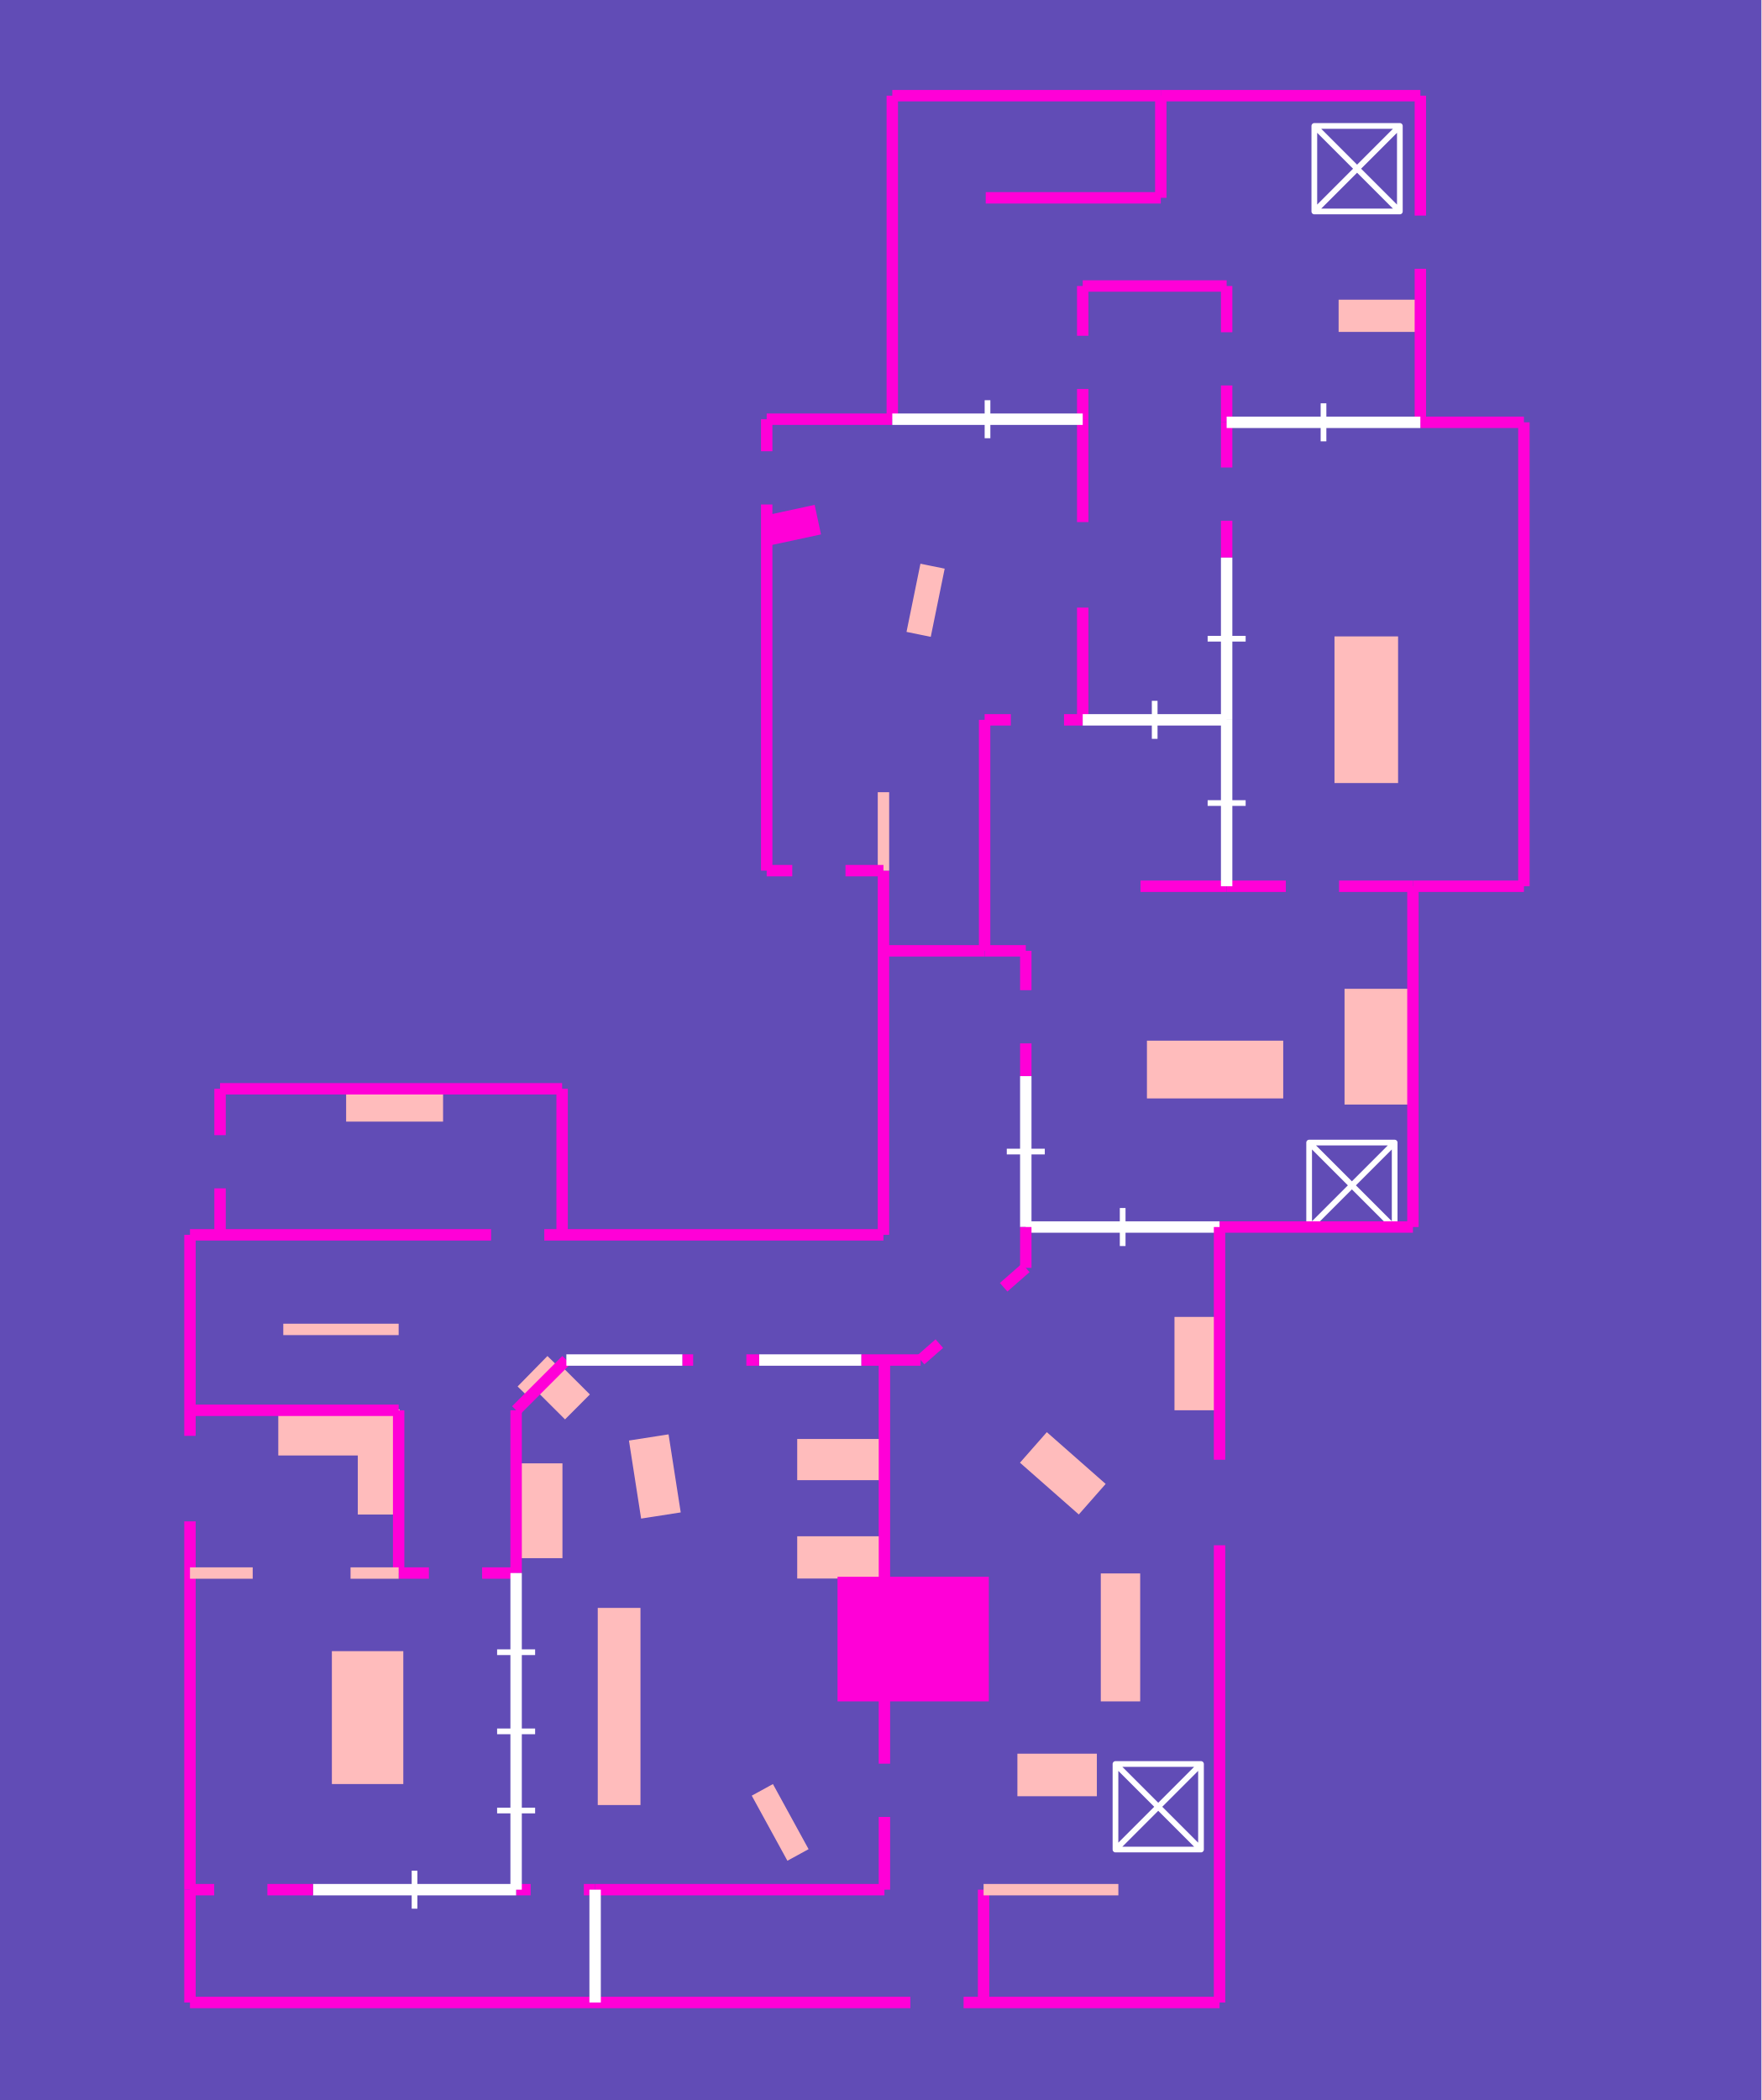
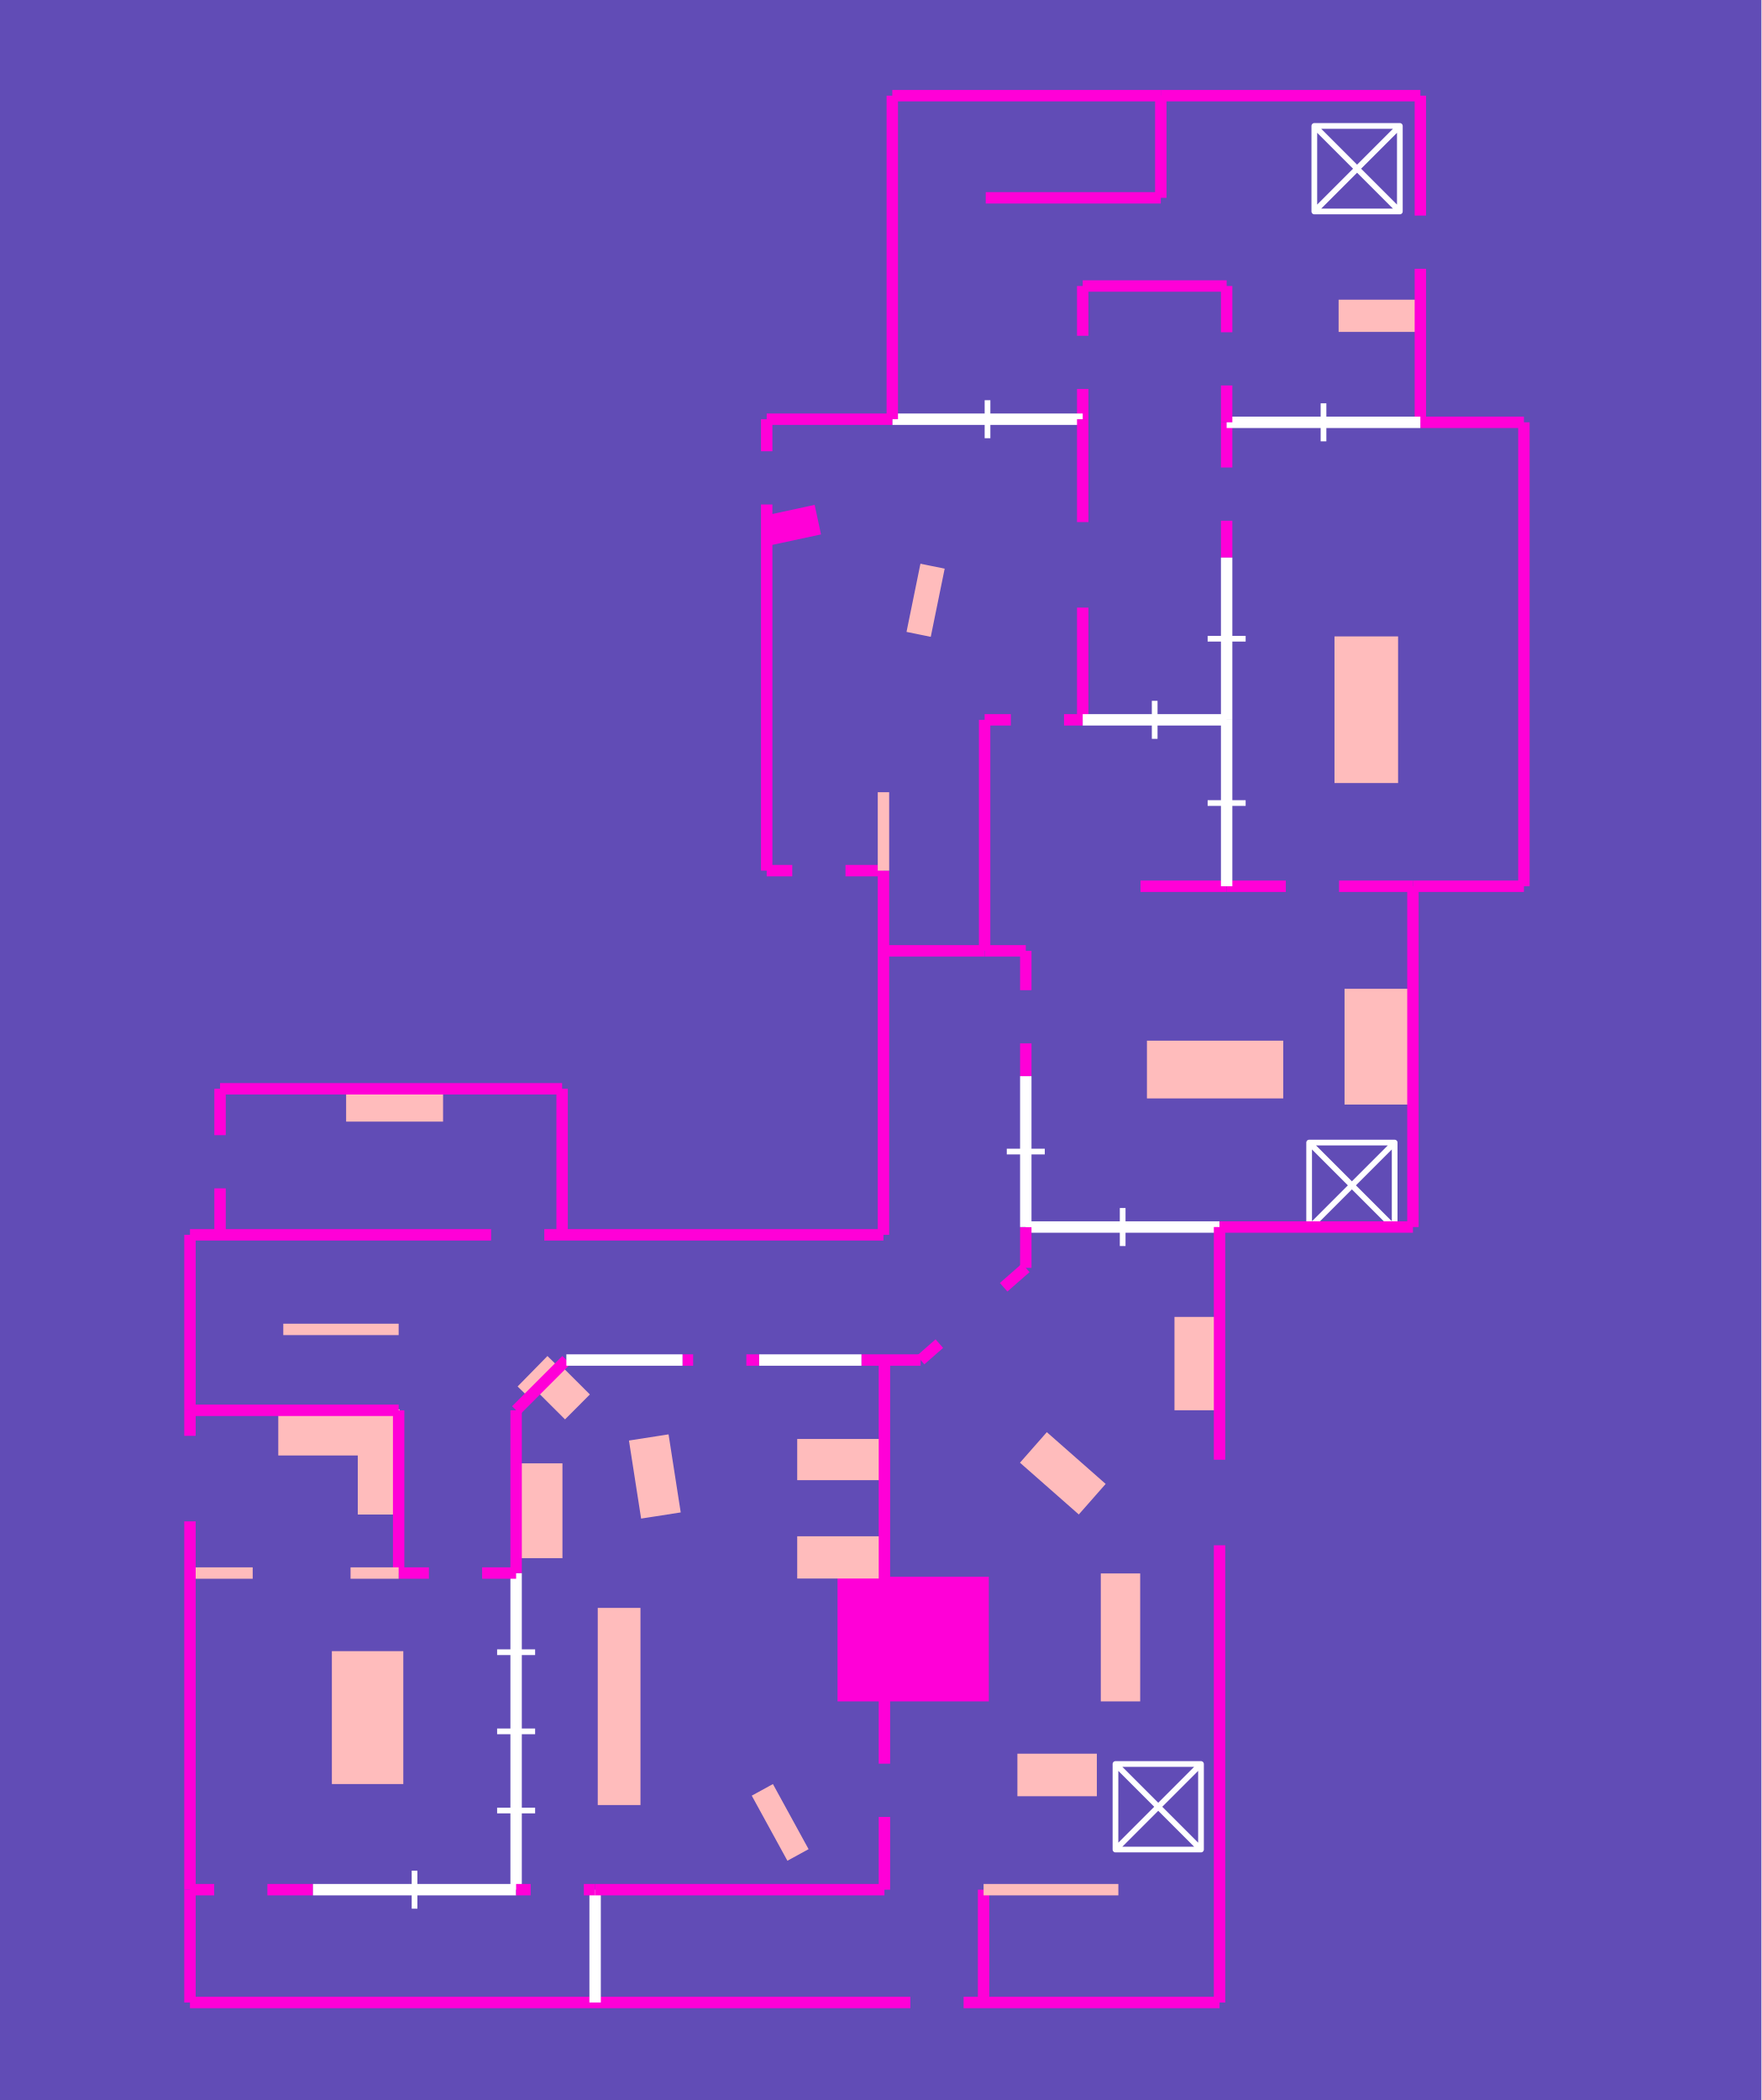
<svg xmlns="http://www.w3.org/2000/svg" viewBox="-335 -450 755 900">
  <rect fill="#614CB6" height="900" width="755" x="-335" y="-450" />
-   <path d="M7.101,-167.076 L44.11,-167.076 L44.11,-183.982 L7.101,-183.982 z" fill="#FFBCBC" stroke="#FFBCBC" stroke-width="0.75" transform="scale(1, -1)" />
-   <path d="M-108.027,-148.673 L-112.594,-144.195 L-100.329,-131.685 L-95.761,-136.163 z" fill="#FFBCBC" stroke="#FFBCBC" stroke-width="0.75" transform="scale(1, -1)" />
-   <path d="M59.839,207.968 L69.493,205.996 L63.674,177.512 L54.02,179.484 z" fill="#FFBCBC" stroke="#FFBCBC" stroke-width="0.75" transform="scale(1, -1)" />
  <path d="M239.173,321.188 L273.839,321.188 L273.839,308.13 L239.173,308.13 z" fill="#FFBCBC" stroke="#FFBCBC" stroke-width="0.75" transform="scale(1, -1)" />
-   <path d="M134.791,-319.435 L101.48,-319.435 L101.48,-301.958 L134.791,-301.958 z" fill="#FFBCBC" stroke="#FFBCBC" stroke-width="0.75" transform="scale(1, -1)" />
-   <path d="M7.101,-208.779 L44.11,-208.779 L44.11,-226.138 L7.101,-226.138 z" fill="#FFBCBC" stroke="#FFBCBC" stroke-width="0.75" transform="scale(1, -1)" />
+   <path d="M-113.767,-217.409 L-94.281,-217.409 L-94.281,-177.523 L-113.767,-177.523 z" fill="#FFBCBC" stroke="#FFBCBC" stroke-width="0.75" transform="scale(1, -1)" />
  <path d="M270.654,25.852 L241.715,25.852 L241.715,-23.004 L270.654,-23.004 z" fill="#FFBCBC" stroke="#FFBCBC" stroke-width="0.75" transform="scale(1, -1)" />
  <path d="M16.474,221.258 L-3.791,216.892 L-6.358,228.805 L13.907,233.172 z" fill="#FF00D7" stroke="#FF00D7" stroke-width="0.75" transform="scale(1, -1)" />
-   <path d="M153.363,-224.705 L137.23,-224.705 L137.23,-278.792 L153.363,-278.792 z" fill="#FFBCBC" stroke="#FFBCBC" stroke-width="0.75" transform="scale(1, -1)" />
-   <path d="M187.761,-114.77 L168.814,-114.77 L168.814,-154.023 L187.761,-154.023 z" fill="#FFBCBC" stroke="#FFBCBC" stroke-width="0.75" transform="scale(1, -1)" />
+   <path d="M-78.399,-323.216 L-60.839,-323.216 L-60.839,-239.476 L-78.399,-239.476 z" fill="#FFBCBC" stroke="#FFBCBC" stroke-width="0.75" transform="scale(1, -1)" />
  <path d="M-192.366,-258.016 L-162.501,-258.016 L-162.501,-314.212 L-192.366,-314.212 z" fill="#FFBCBC" stroke="#FFBCBC" stroke-width="0.75" transform="scale(1, -1)" />
  <path d="M-215.338,-173.402 L-164.12,-173.402 L-164.12,-154.414 L-215.338,-154.414 z" fill="#FFBCBC" stroke="#FFBCBC" stroke-width="0.75" transform="scale(1, -1)" />
-   <path d="M-113.767,-217.409 L-94.281,-217.409 L-94.281,-177.523 L-113.767,-177.523 z" fill="#FFBCBC" stroke="#FFBCBC" stroke-width="0.75" transform="scale(1, -1)" />
+   <path d="M59.839,207.968 L69.493,205.996 L63.674,177.512 L54.02,179.484 z" fill="#FFBCBC" stroke="#FFBCBC" stroke-width="0.75" transform="scale(1, -1)" />
  <path d="M24.381,-226.138 L88.481,-226.138 L88.481,-278.792 L24.381,-278.792 z" fill="#FF00D7" stroke="#FF00D7" stroke-width="0.75" transform="scale(1, -1)" />
+   <path d="M-108.027,-148.673 L-112.594,-144.195 L-100.329,-131.685 L-95.761,-136.163 z" fill="#FFBCBC" stroke="#FFBCBC" stroke-width="0.75" transform="scale(1, -1)" />
+   <path d="M-48.735,-165.156 L-43.637,-197.865 L-59.873,-200.396 L-64.971,-167.687 z" fill="#FFBCBC" stroke="#FFBCBC" stroke-width="0.75" transform="scale(1, -1)" />
+   <path d="M187.761,-114.77 L168.814,-114.77 L168.814,-154.023 L187.761,-154.023 z" fill="#FFBCBC" stroke="#FFBCBC" stroke-width="0.75" transform="scale(1, -1)" />
+   <path d="M-181.26,-198.71 L-164.12,-198.71 L-164.12,-154.414 L-181.26,-154.414 z" fill="#FFBCBC" stroke="#FFBCBC" stroke-width="0.75" transform="scale(1, -1)" />
+   <path d="M214.677,-20.38 L157.012,-20.38 L157.012,3.623 L214.677,3.623 z" fill="#FFBCBC" stroke="#FFBCBC" stroke-width="0.75" transform="scale(1, -1)" />
+   <path d="M-82.677,-147.626 L-92.803,-157.78 L-104.984,-145.631 L-94.858,-135.477 z" fill="#FFBCBC" stroke="#FFBCBC" stroke-width="0.75" transform="scale(1, -1)" />
+   <path d="M263.912,176.877 L237.405,176.877 L237.405,114.785 L263.912,114.785 z" fill="#FFBCBC" stroke="#FFBCBC" stroke-width="0.75" transform="scale(1, -1)" />
+   <path d="M7.101,-208.779 L44.11,-208.779 L44.11,-226.138 L7.101,-226.138 z" fill="#FFBCBC" stroke="#FFBCBC" stroke-width="0.75" transform="scale(1, -1)" />
+   <path d="M113.76,-164.312 L138.414,-186.004 L127.395,-198.528 L102.741,-176.836 z" fill="#FFBCBC" stroke="#FFBCBC" stroke-width="0.75" transform="scale(1, -1)" />
  <path d="M-3.834,-315.107 L11.086,-342.349 L2.671,-346.958 L-12.25,-319.716 z" fill="#FFBCBC" stroke="#FFBCBC" stroke-width="0.75" transform="scale(1, -1)" />
+   <path d="M7.101,-167.076 L44.11,-167.076 L44.11,-183.982 L7.101,-183.982 z" fill="#FFBCBC" stroke="#FFBCBC" stroke-width="0.75" transform="scale(1, -1)" />
  <path d="M-145.454,-16.622 L-186.256,-16.622 L-186.256,-30.314 L-145.454,-30.314 z" fill="#FFBCBC" stroke="#FFBCBC" stroke-width="0.75" transform="scale(1, -1)" />
-   <path d="M113.76,-164.312 L138.414,-186.004 L127.395,-198.528 L102.741,-176.836 z" fill="#FFBCBC" stroke="#FFBCBC" stroke-width="0.75" transform="scale(1, -1)" />
-   <path d="M214.677,-20.38 L157.012,-20.38 L157.012,3.623 L214.677,3.623 z" fill="#FFBCBC" stroke="#FFBCBC" stroke-width="0.75" transform="scale(1, -1)" />
-   <path d="M-78.399,-323.216 L-60.839,-323.216 L-60.839,-239.476 L-78.399,-239.476 z" fill="#FFBCBC" stroke="#FFBCBC" stroke-width="0.75" transform="scale(1, -1)" />
-   <path d="M-82.677,-147.626 L-92.803,-157.78 L-104.984,-145.631 L-94.858,-135.477 z" fill="#FFBCBC" stroke="#FFBCBC" stroke-width="0.75" transform="scale(1, -1)" />
-   <path d="M-48.735,-165.156 L-43.637,-197.865 L-59.873,-200.396 L-64.971,-167.687 z" fill="#FFBCBC" stroke="#FFBCBC" stroke-width="0.75" transform="scale(1, -1)" />
-   <path d="M263.912,176.877 L237.405,176.877 L237.405,114.785 L263.912,114.785 z" fill="#FFBCBC" stroke="#FFBCBC" stroke-width="0.75" transform="scale(1, -1)" />
-   <path d="M-181.26,-198.71 L-164.12,-198.71 L-164.12,-154.414 L-181.26,-154.414 z" fill="#FFBCBC" stroke="#FFBCBC" stroke-width="0.75" transform="scale(1, -1)" />
+   <path d="M153.363,-224.705 L137.23,-224.705 L137.23,-278.792 L153.363,-278.792 z" fill="#FFBCBC" stroke="#FFBCBC" stroke-width="0.75" transform="scale(1, -1)" />
+   <path d="M134.791,-319.435 L101.48,-319.435 L101.48,-301.958 L134.791,-301.958 z" fill="#FFBCBC" stroke="#FFBCBC" stroke-width="0.75" transform="scale(1, -1)" />
+   <path d="M143.147,-342.658 L179.807,-305.998 L143.147,-305.998 L179.807,-342.658 L143.147,-342.658 L143.147,-305.998 L179.807,-305.998 L179.807,-342.658 z" fill="none" stroke="#FFFFFF" stroke-linejoin="round" stroke-width="2.444" transform="scale(1, -1)" />
+   <path d="M226.161,-76.337 L262.821,-39.677 L226.161,-39.677 L262.821,-76.337 L226.161,-76.337 L226.161,-39.677 L262.821,-39.677 L262.821,-76.337 z" fill="none" stroke="#FFFFFF" stroke-linejoin="round" stroke-width="2.444" transform="scale(1, -1)" />
  <path d="M228.385,359.372 L265.044,396.032 L228.385,396.032 L265.044,359.372 L228.385,359.372 L228.385,396.032 L265.044,396.032 L265.044,359.372 z" fill="none" stroke="#FFFFFF" stroke-linejoin="round" stroke-width="2.444" transform="scale(1, -1)" />
-   <path d="M226.161,-76.337 L262.821,-39.677 L226.161,-39.677 L262.821,-76.337 L226.161,-76.337 L226.161,-39.677 L262.821,-39.677 L262.821,-76.337 z" fill="none" stroke="#FFFFFF" stroke-linejoin="round" stroke-width="2.444" transform="scale(1, -1)" />
-   <path d="M143.147,-342.658 L179.807,-305.998 L143.147,-305.998 L179.807,-342.658 L143.147,-342.658 L143.147,-305.998 L179.807,-305.998 L179.807,-342.658 z" fill="none" stroke="#FFFFFF" stroke-linejoin="round" stroke-width="2.444" transform="scale(1, -1)" />
-   <path d="M187.761,-75.867 L270.654,-75.867 z" fill="none" stroke="#FF00D7" stroke-width="4.888" transform="scale(1, -1)" />
-   <path d="M104.703,-75.867 L187.761,-75.867 z" fill="none" stroke="#FFFFFF" stroke-width="4.888" transform="scale(1, -1)" />
-   <path d="M146.232,-84.014 L146.232,-67.721 z" fill="none" stroke="#FFFFFF" stroke-width="2.444" transform="scale(1, -1)" />
-   <path d="M270.654,70.174 L318.221,70.174 z" fill="none" stroke="#FF00D7" stroke-width="4.888" transform="scale(1, -1)" />
-   <path d="M43.695,-79.217 L43.695,76.864 z" fill="none" stroke="#FF00D7" stroke-width="4.888" transform="scale(1, -1)" />
-   <path d="M273.839,269.006 L273.839,334.807 z" fill="none" stroke="#FF00D7" stroke-width="4.888" transform="scale(1, -1)" />
-   <path d="M273.839,357.617 L273.839,409 z" fill="none" stroke="#FF00D7" stroke-width="4.888" transform="scale(1, -1)" />
-   <path d="M-92.225,-132.871 L-113.767,-154.414 z" fill="none" stroke="#FF00D7" stroke-width="4.888" transform="scale(1, -1)" />
-   <path d="M190.8,269.006 L190.8,249.644 z" fill="none" stroke="#FF00D7" stroke-width="4.888" transform="scale(1, -1)" />
-   <path d="M190.8,226.834 L190.8,211.027 z" fill="none" stroke="#FF00D7" stroke-width="4.888" transform="scale(1, -1)" />
-   <path d="M43.695,-79.217 L-101.686,-79.217 z" fill="none" stroke="#FF00D7" stroke-width="4.888" transform="scale(1, -1)" />
-   <path d="M-124.496,-79.217 L-253.567,-79.217 z" fill="none" stroke="#FF00D7" stroke-width="4.888" transform="scale(1, -1)" />
-   <path d="M190.8,141.501 L190.8,211.027 z" fill="none" stroke="#FFFFFF" stroke-width="4.888" transform="scale(1, -1)" />
-   <path d="M198.946,176.264 L182.653,176.264 z" fill="none" stroke="#FFFFFF" stroke-width="2.444" transform="scale(1, -1)" />
-   <path d="M162.574,365.223 L162.574,409 z" fill="none" stroke="#FF00D7" stroke-width="4.888" transform="scale(1, -1)" />
-   <path d="M87.058,42.501 L104.703,42.501 z" fill="none" stroke="#FF00D7" stroke-width="4.888" transform="scale(1, -1)" />
-   <path d="M-240.674,-16.623 L-240.674,-36.486 z" fill="none" stroke="#FF00D7" stroke-width="4.888" transform="scale(1, -1)" />
-   <path d="M-240.674,-59.296 L-240.674,-79.217 z" fill="none" stroke="#FF00D7" stroke-width="4.888" transform="scale(1, -1)" />
-   <path d="M-164.12,-154.414 L-253.567,-154.414 z" fill="none" stroke="#FF00D7" stroke-width="4.888" transform="scale(1, -1)" />
-   <path d="M153.884,70.174 L190.8,70.174 z" fill="none" stroke="#FF00D7" stroke-width="4.888" transform="scale(1, -1)" />
-   <path d="M44.11,-359.859 L44.11,-328.677 z" fill="none" stroke="#FF00D7" stroke-width="4.888" transform="scale(1, -1)" />
-   <path d="M44.11,-305.866 L44.11,-132.871 z" fill="none" stroke="#FF00D7" stroke-width="4.888" transform="scale(1, -1)" />
-   <path d="M-79.903,-359.859 L-84.732,-359.859 z" fill="none" stroke="#FF00D7" stroke-width="4.888" transform="scale(1, -1)" />
-   <path d="M-107.543,-359.859 L-113.767,-359.859 z" fill="none" stroke="#FF00D7" stroke-width="4.888" transform="scale(1, -1)" />
-   <path d="M87.058,141.501 L87.058,42.501 z" fill="none" stroke="#FF00D7" stroke-width="4.888" transform="scale(1, -1)" />
-   <path d="M-164.12,-119.742 L-213.57,-119.742 z" fill="none" stroke="#FFBCBC" stroke-width="4.888" transform="scale(1, -1)" />
-   <path d="M190.8,70.174 L216.17,70.174 z" fill="none" stroke="#FF00D7" stroke-width="4.888" transform="scale(1, -1)" />
-   <path d="M238.981,70.174 L270.654,70.174 z" fill="none" stroke="#FF00D7" stroke-width="4.888" transform="scale(1, -1)" />
-   <path d="M-200.839,-359.859 L-113.767,-359.859 z" fill="none" stroke="#FFFFFF" stroke-width="4.888" transform="scale(1, -1)" />
-   <path d="M-157.303,-368.005 L-157.303,-351.712 z" fill="none" stroke="#FFFFFF" stroke-width="2.444" transform="scale(1, -1)" />
-   <path d="M-9.587,-132.871 L34.251,-132.871 z" fill="none" stroke="#FFFFFF" stroke-width="4.888" transform="scale(1, -1)" />
-   <path d="M87.529,365.223 L162.574,365.223 z" fill="none" stroke="#FF00D7" stroke-width="4.888" transform="scale(1, -1)" />
-   <path d="M-253.567,-359.859 L-253.567,-408.211 z" fill="none" stroke="#FF00D7" stroke-width="4.888" transform="scale(1, -1)" />
-   <path d="M-92.225,-132.871 L-42.444,-132.871 z" fill="none" stroke="#FFFFFF" stroke-width="4.888" transform="scale(1, -1)" />
-   <path d="M87.058,141.501 L98.288,141.501 z" fill="none" stroke="#FF00D7" stroke-width="4.888" transform="scale(1, -1)" />
-   <path d="M121.098,141.501 L129.109,141.501 z" fill="none" stroke="#FF00D7" stroke-width="4.888" transform="scale(1, -1)" />
-   <path d="M-6.358,270.339 L-6.358,256.605 z" fill="none" stroke="#FF00D7" stroke-width="4.888" transform="scale(1, -1)" />
-   <path d="M-6.358,233.795 L-6.358,76.864 z" fill="none" stroke="#FF00D7" stroke-width="4.888" transform="scale(1, -1)" />
-   <path d="M59.62,-132.871 L67.644,-125.839 z" fill="none" stroke="#FF00D7" stroke-width="4.888" transform="scale(1, -1)" />
-   <path d="M95.214,-101.676 L104.703,-93.361 z" fill="none" stroke="#FF00D7" stroke-width="4.888" transform="scale(1, -1)" />
-   <path d="M47.482,409 L47.482,270.339 z" fill="none" stroke="#FF00D7" stroke-width="4.888" transform="scale(1, -1)" />
-   <path d="M270.654,-75.867 L270.654,70.174 z" fill="none" stroke="#FF00D7" stroke-width="4.888" transform="scale(1, -1)" />
-   <path d="M43.695,42.501 L87.058,42.501 z" fill="none" stroke="#FF00D7" stroke-width="4.888" transform="scale(1, -1)" />
+   <path d="M129.109,327.428 L129.109,306.099 z" fill="none" stroke="#FF00D7" stroke-width="4.888" transform="scale(1, -1)" />
+   <path d="M129.109,283.289 L129.109,270.339 z" fill="none" stroke="#FF00D7" stroke-width="4.888" transform="scale(1, -1)" />
  <path d="M-164.12,-224.165 L-164.12,-154.414 z" fill="none" stroke="#FF00D7" stroke-width="4.888" transform="scale(1, -1)" />
-   <path d="M-200.839,-359.859 L-220.379,-359.859 z" fill="none" stroke="#FF00D7" stroke-width="4.888" transform="scale(1, -1)" />
-   <path d="M-243.189,-359.859 L-253.567,-359.859 z" fill="none" stroke="#FF00D7" stroke-width="4.888" transform="scale(1, -1)" />
-   <path d="M-94.047,-79.217 L-94.047,-16.623 z" fill="none" stroke="#FF00D7" stroke-width="4.888" transform="scale(1, -1)" />
-   <path d="M129.109,141.501 L129.109,189.597 z" fill="none" stroke="#FF00D7" stroke-width="4.888" transform="scale(1, -1)" />
-   <path d="M129.109,226.256 L129.109,270.339 z" fill="none" stroke="#FF00D7" stroke-width="4.888" transform="scale(1, -1)" />
-   <path d="M-113.767,-154.414 L-113.767,-224.165 z" fill="none" stroke="#FF00D7" stroke-width="4.888" transform="scale(1, -1)" />
-   <path d="M59.62,-132.871 L34.251,-132.871 z" fill="none" stroke="#FF00D7" stroke-width="4.888" transform="scale(1, -1)" />
-   <path d="M86.614,-408.211 L86.614,-359.859 z" fill="none" stroke="#FF00D7" stroke-width="4.888" transform="scale(1, -1)" />
-   <path d="M190.8,327.428 L190.8,307.61 z" fill="none" stroke="#FF00D7" stroke-width="4.888" transform="scale(1, -1)" />
-   <path d="M190.8,284.8 L190.8,269.006 z" fill="none" stroke="#FF00D7" stroke-width="4.888" transform="scale(1, -1)" />
-   <path d="M47.482,270.339 L-6.358,270.339 z" fill="none" stroke="#FF00D7" stroke-width="4.888" transform="scale(1, -1)" />
-   <path d="M-113.767,-224.165 L-128.345,-224.165 z" fill="none" stroke="#FF00D7" stroke-width="4.888" transform="scale(1, -1)" />
-   <path d="M-151.155,-224.165 L-164.12,-224.165 z" fill="none" stroke="#FF00D7" stroke-width="4.888" transform="scale(1, -1)" />
-   <path d="M44.11,-359.859 L-79.903,-359.859 z" fill="none" stroke="#FF00D7" stroke-width="4.888" transform="scale(1, -1)" />
-   <path d="M187.761,-408.211 L187.761,-212.263 z" fill="none" stroke="#FF00D7" stroke-width="4.888" transform="scale(1, -1)" />
-   <path d="M187.761,-175.604 L187.761,-75.867 z" fill="none" stroke="#FF00D7" stroke-width="4.888" transform="scale(1, -1)" />
-   <path d="M43.695,110.48 L43.695,76.864 z" fill="none" stroke="#FFBCBC" stroke-width="4.888" transform="scale(1, -1)" />
-   <path d="M104.703,-11.194 L104.703,2.828 z" fill="none" stroke="#FF00D7" stroke-width="4.888" transform="scale(1, -1)" />
-   <path d="M104.703,25.638 L104.703,42.501 z" fill="none" stroke="#FF00D7" stroke-width="4.888" transform="scale(1, -1)" />
-   <path d="M-253.567,-154.414 L-253.567,-165.358 z" fill="none" stroke="#FF00D7" stroke-width="4.888" transform="scale(1, -1)" />
-   <path d="M-253.567,-202.018 L-253.567,-359.859 z" fill="none" stroke="#FF00D7" stroke-width="4.888" transform="scale(1, -1)" />
+   <path d="M318.221,70.174 L318.221,269.006 z" fill="none" stroke="#FF00D7" stroke-width="4.888" transform="scale(1, -1)" />
  <path d="M-113.767,-359.859 L-113.767,-224.165 z" fill="none" stroke="#FFFFFF" stroke-width="4.888" transform="scale(1, -1)" />
  <path d="M-105.621,-325.935 L-121.914,-325.935 z" fill="none" stroke="#FFFFFF" stroke-width="2.444" transform="scale(1, -1)" />
  <path d="M-105.621,-292.012 L-121.914,-292.012 z" fill="none" stroke="#FFFFFF" stroke-width="2.444" transform="scale(1, -1)" />
  <path d="M-105.621,-258.089 L-121.914,-258.089 z" fill="none" stroke="#FFFFFF" stroke-width="2.444" transform="scale(1, -1)" />
-   <path d="M318.221,70.174 L318.221,269.006 z" fill="none" stroke="#FF00D7" stroke-width="4.888" transform="scale(1, -1)" />
-   <path d="M162.574,409 L47.482,409 z" fill="none" stroke="#FF00D7" stroke-width="4.888" transform="scale(1, -1)" />
+   <path d="M-253.567,-224.165 L-226.681,-224.165 z" fill="none" stroke="#FFBCBC" stroke-width="4.888" transform="scale(1, -1)" />
+   <path d="M-164.12,-154.414 L-253.567,-154.414 z" fill="none" stroke="#FF00D7" stroke-width="4.888" transform="scale(1, -1)" />
+   <path d="M273.839,269.006 L273.839,334.807 z" fill="none" stroke="#FF00D7" stroke-width="4.888" transform="scale(1, -1)" />
+   <path d="M273.839,357.617 L273.839,409 z" fill="none" stroke="#FF00D7" stroke-width="4.888" transform="scale(1, -1)" />
+   <path d="M190.8,269.006 L190.8,249.644 z" fill="none" stroke="#FF00D7" stroke-width="4.888" transform="scale(1, -1)" />
+   <path d="M190.8,226.834 L190.8,211.027 z" fill="none" stroke="#FF00D7" stroke-width="4.888" transform="scale(1, -1)" />
+   <path d="M104.703,-75.867 L187.761,-75.867 z" fill="none" stroke="#FFFFFF" stroke-width="4.888" transform="scale(1, -1)" />
+   <path d="M146.232,-84.014 L146.232,-67.721 z" fill="none" stroke="#FFFFFF" stroke-width="2.444" transform="scale(1, -1)" />
+   <path d="M-6.358,270.339 L-6.358,256.605 z" fill="none" stroke="#FF00D7" stroke-width="4.888" transform="scale(1, -1)" />
+   <path d="M-6.358,233.795 L-6.358,76.864 z" fill="none" stroke="#FF00D7" stroke-width="4.888" transform="scale(1, -1)" />
+   <path d="M59.62,-132.871 L34.251,-132.871 z" fill="none" stroke="#FF00D7" stroke-width="4.888" transform="scale(1, -1)" />
+   <path d="M104.703,-93.361 L104.703,-75.867 z" fill="none" stroke="#FF00D7" stroke-width="4.888" transform="scale(1, -1)" />
+   <path d="M270.654,70.174 L318.221,70.174 z" fill="none" stroke="#FF00D7" stroke-width="4.888" transform="scale(1, -1)" />
+   <path d="M-94.047,-79.217 L-94.047,-16.623 z" fill="none" stroke="#FF00D7" stroke-width="4.888" transform="scale(1, -1)" />
+   <path d="M153.884,70.174 L190.8,70.174 z" fill="none" stroke="#FF00D7" stroke-width="4.888" transform="scale(1, -1)" />
+   <path d="M47.482,270.339 L129.109,270.339 z" fill="none" stroke="#FFFFFF" stroke-width="4.888" transform="scale(1, -1)" />
+   <path d="M88.296,262.192 L88.296,278.485 z" fill="none" stroke="#FFFFFF" stroke-width="2.444" transform="scale(1, -1)" />
+   <path d="M43.695,-79.217 L-101.686,-79.217 z" fill="none" stroke="#FF00D7" stroke-width="4.888" transform="scale(1, -1)" />
+   <path d="M-124.496,-79.217 L-253.567,-79.217 z" fill="none" stroke="#FF00D7" stroke-width="4.888" transform="scale(1, -1)" />
+   <path d="M318.221,269.006 L273.839,269.006 z" fill="none" stroke="#FF00D7" stroke-width="4.888" transform="scale(1, -1)" />
+   <path d="M-9.587,-132.871 L-15.076,-132.871 z" fill="none" stroke="#FF00D7" stroke-width="4.888" transform="scale(1, -1)" />
+   <path d="M-37.887,-132.871 L-42.444,-132.871 z" fill="none" stroke="#FF00D7" stroke-width="4.888" transform="scale(1, -1)" />
+   <path d="M-200.839,-359.859 L-220.379,-359.859 z" fill="none" stroke="#FF00D7" stroke-width="4.888" transform="scale(1, -1)" />
+   <path d="M-243.189,-359.859 L-253.567,-359.859 z" fill="none" stroke="#FF00D7" stroke-width="4.888" transform="scale(1, -1)" />
+   <path d="M47.482,270.339 L-6.358,270.339 z" fill="none" stroke="#FF00D7" stroke-width="4.888" transform="scale(1, -1)" />
+   <path d="M-253.567,-408.211 L55.233,-408.211 z" fill="none" stroke="#FF00D7" stroke-width="4.888" transform="scale(1, -1)" />
+   <path d="M78.043,-408.211 L187.761,-408.211 z" fill="none" stroke="#FF00D7" stroke-width="4.888" transform="scale(1, -1)" />
+   <path d="M-200.839,-359.859 L-113.767,-359.859 z" fill="none" stroke="#FFFFFF" stroke-width="4.888" transform="scale(1, -1)" />
+   <path d="M-157.303,-368.005 L-157.303,-351.712 z" fill="none" stroke="#FFFFFF" stroke-width="2.444" transform="scale(1, -1)" />
+   <path d="M190.8,269.006 L273.839,269.006 z" fill="none" stroke="#FFFFFF" stroke-width="4.888" transform="scale(1, -1)" />
+   <path d="M232.32,260.86 L232.32,277.153 z" fill="none" stroke="#FFFFFF" stroke-width="2.444" transform="scale(1, -1)" />
+   <path d="M-94.047,-16.623 L-240.674,-16.623 z" fill="none" stroke="#FF00D7" stroke-width="4.888" transform="scale(1, -1)" />
+   <path d="M-113.767,-224.165 L-128.345,-224.165 z" fill="none" stroke="#FF00D7" stroke-width="4.888" transform="scale(1, -1)" />
+   <path d="M-151.155,-224.165 L-164.12,-224.165 z" fill="none" stroke="#FF00D7" stroke-width="4.888" transform="scale(1, -1)" />
+   <path d="M190.8,70.174 L216.17,70.174 z" fill="none" stroke="#FF00D7" stroke-width="4.888" transform="scale(1, -1)" />
+   <path d="M238.981,70.174 L270.654,70.174 z" fill="none" stroke="#FF00D7" stroke-width="4.888" transform="scale(1, -1)" />
+   <path d="M190.8,70.174 L190.8,141.501 z" fill="none" stroke="#FFFFFF" stroke-width="4.888" transform="scale(1, -1)" />
+   <path d="M198.946,105.838 L182.653,105.838 z" fill="none" stroke="#FFFFFF" stroke-width="2.444" transform="scale(1, -1)" />
+   <path d="M273.839,409 L162.574,409 z" fill="none" stroke="#FF00D7" stroke-width="4.888" transform="scale(1, -1)" />
+   <path d="M87.058,141.501 L87.058,42.501 z" fill="none" stroke="#FF00D7" stroke-width="4.888" transform="scale(1, -1)" />
+   <path d="M-253.567,-154.414 L-253.567,-165.358 z" fill="none" stroke="#FF00D7" stroke-width="4.888" transform="scale(1, -1)" />
+   <path d="M-253.567,-202.018 L-253.567,-359.859 z" fill="none" stroke="#FF00D7" stroke-width="4.888" transform="scale(1, -1)" />
+   <path d="M104.703,-11.194 L104.703,-75.867 z" fill="none" stroke="#FFFFFF" stroke-width="4.888" transform="scale(1, -1)" />
+   <path d="M96.556,-43.531 L112.849,-43.531 z" fill="none" stroke="#FFFFFF" stroke-width="2.444" transform="scale(1, -1)" />
+   <path d="M-92.225,-132.871 L-113.767,-154.414 z" fill="none" stroke="#FF00D7" stroke-width="4.888" transform="scale(1, -1)" />
+   <path d="M44.11,-359.859 L44.11,-328.677 z" fill="none" stroke="#FF00D7" stroke-width="4.888" transform="scale(1, -1)" />
+   <path d="M44.11,-305.866 L44.11,-132.871 z" fill="none" stroke="#FF00D7" stroke-width="4.888" transform="scale(1, -1)" />
+   <path d="M187.761,-75.867 L270.654,-75.867 z" fill="none" stroke="#FF00D7" stroke-width="4.888" transform="scale(1, -1)" />
+   <path d="M86.614,-408.211 L86.614,-359.859 z" fill="none" stroke="#FF00D7" stroke-width="4.888" transform="scale(1, -1)" />
  <path d="M-6.358,76.864 L4.607,76.864 z" fill="none" stroke="#FF00D7" stroke-width="4.888" transform="scale(1, -1)" />
  <path d="M27.418,76.864 L43.695,76.864 z" fill="none" stroke="#FF00D7" stroke-width="4.888" transform="scale(1, -1)" />
-   <path d="M104.703,-11.194 L104.703,-75.867 z" fill="none" stroke="#FFFFFF" stroke-width="4.888" transform="scale(1, -1)" />
-   <path d="M96.556,-43.531 L112.849,-43.531 z" fill="none" stroke="#FFFFFF" stroke-width="2.444" transform="scale(1, -1)" />
-   <path d="M318.221,269.006 L273.839,269.006 z" fill="none" stroke="#FF00D7" stroke-width="4.888" transform="scale(1, -1)" />
-   <path d="M273.839,409 L162.574,409 z" fill="none" stroke="#FF00D7" stroke-width="4.888" transform="scale(1, -1)" />
-   <path d="M129.109,327.428 L129.109,306.099 z" fill="none" stroke="#FF00D7" stroke-width="4.888" transform="scale(1, -1)" />
-   <path d="M129.109,283.289 L129.109,270.339 z" fill="none" stroke="#FF00D7" stroke-width="4.888" transform="scale(1, -1)" />
-   <path d="M47.482,270.339 L129.109,270.339 z" fill="none" stroke="#FFFFFF" stroke-width="4.888" transform="scale(1, -1)" />
-   <path d="M88.296,262.192 L88.296,278.485 z" fill="none" stroke="#FFFFFF" stroke-width="2.444" transform="scale(1, -1)" />
+   <path d="M-253.567,-79.217 L-253.567,-154.414 z" fill="none" stroke="#FF00D7" stroke-width="4.888" transform="scale(1, -1)" />
+   <path d="M-9.587,-132.871 L34.251,-132.871 z" fill="none" stroke="#FFFFFF" stroke-width="4.888" transform="scale(1, -1)" />
+   <path d="M43.695,-79.217 L43.695,76.864 z" fill="none" stroke="#FF00D7" stroke-width="4.888" transform="scale(1, -1)" />
  <path d="M129.109,327.428 L190.8,327.428 z" fill="none" stroke="#FF00D7" stroke-width="4.888" transform="scale(1, -1)" />
-   <path d="M-253.567,-408.211 L55.233,-408.211 z" fill="none" stroke="#FF00D7" stroke-width="4.888" transform="scale(1, -1)" />
-   <path d="M78.043,-408.211 L187.761,-408.211 z" fill="none" stroke="#FF00D7" stroke-width="4.888" transform="scale(1, -1)" />
+   <path d="M144.384,-359.859 L86.614,-359.859 z" fill="none" stroke="#FFBCBC" stroke-width="4.888" transform="scale(1, -1)" />
+   <path d="M47.482,409 L47.482,270.339 z" fill="none" stroke="#FF00D7" stroke-width="4.888" transform="scale(1, -1)" />
+   <path d="M-253.567,-359.859 L-253.567,-408.211 z" fill="none" stroke="#FF00D7" stroke-width="4.888" transform="scale(1, -1)" />
+   <path d="M-240.674,-16.623 L-240.674,-36.486 z" fill="none" stroke="#FF00D7" stroke-width="4.888" transform="scale(1, -1)" />
+   <path d="M-240.674,-59.296 L-240.674,-79.217 z" fill="none" stroke="#FF00D7" stroke-width="4.888" transform="scale(1, -1)" />
+   <path d="M-113.767,-154.414 L-113.767,-224.165 z" fill="none" stroke="#FF00D7" stroke-width="4.888" transform="scale(1, -1)" />
+   <path d="M43.695,110.48 L43.695,76.864 z" fill="none" stroke="#FFBCBC" stroke-width="4.888" transform="scale(1, -1)" />
+   <path d="M190.8,327.428 L190.8,307.61 z" fill="none" stroke="#FF00D7" stroke-width="4.888" transform="scale(1, -1)" />
+   <path d="M190.8,284.8 L190.8,269.006 z" fill="none" stroke="#FF00D7" stroke-width="4.888" transform="scale(1, -1)" />
+   <path d="M59.62,-132.871 L67.644,-125.839 z" fill="none" stroke="#FF00D7" stroke-width="4.888" transform="scale(1, -1)" />
+   <path d="M95.214,-101.676 L104.703,-93.361 z" fill="none" stroke="#FF00D7" stroke-width="4.888" transform="scale(1, -1)" />
+   <path d="M-92.225,-132.871 L-42.444,-132.871 z" fill="none" stroke="#FFFFFF" stroke-width="4.888" transform="scale(1, -1)" />
+   <path d="M87.529,365.223 L162.574,365.223 z" fill="none" stroke="#FF00D7" stroke-width="4.888" transform="scale(1, -1)" />
+   <path d="M-79.903,-359.859 L-79.903,-408.211 z" fill="none" stroke="#FFFFFF" stroke-width="4.888" transform="scale(1, -1)" />
+   <path d="M190.8,141.501 L190.8,211.027 z" fill="none" stroke="#FFFFFF" stroke-width="4.888" transform="scale(1, -1)" />
+   <path d="M198.946,176.264 L182.653,176.264 z" fill="none" stroke="#FFFFFF" stroke-width="2.444" transform="scale(1, -1)" />
+   <path d="M-164.12,-119.742 L-213.57,-119.742 z" fill="none" stroke="#FFBCBC" stroke-width="4.888" transform="scale(1, -1)" />
+   <path d="M-79.903,-359.859 L-84.732,-359.859 z" fill="none" stroke="#FF00D7" stroke-width="4.888" transform="scale(1, -1)" />
+   <path d="M-107.543,-359.859 L-113.767,-359.859 z" fill="none" stroke="#FF00D7" stroke-width="4.888" transform="scale(1, -1)" />
+   <path d="M129.109,141.501 L129.109,189.597 z" fill="none" stroke="#FF00D7" stroke-width="4.888" transform="scale(1, -1)" />
+   <path d="M129.109,226.256 L129.109,270.339 z" fill="none" stroke="#FF00D7" stroke-width="4.888" transform="scale(1, -1)" />
+   <path d="M270.654,-75.867 L270.654,70.174 z" fill="none" stroke="#FF00D7" stroke-width="4.888" transform="scale(1, -1)" />
+   <path d="M162.574,365.223 L162.574,409 z" fill="none" stroke="#FF00D7" stroke-width="4.888" transform="scale(1, -1)" />
+   <path d="M44.11,-359.859 L-79.903,-359.859 z" fill="none" stroke="#FF00D7" stroke-width="4.888" transform="scale(1, -1)" />
+   <path d="M87.058,141.501 L98.288,141.501 z" fill="none" stroke="#FF00D7" stroke-width="4.888" transform="scale(1, -1)" />
+   <path d="M121.098,141.501 L129.109,141.501 z" fill="none" stroke="#FF00D7" stroke-width="4.888" transform="scale(1, -1)" />
+   <path d="M162.574,409 L47.482,409 z" fill="none" stroke="#FF00D7" stroke-width="4.888" transform="scale(1, -1)" />
  <path d="M-184.737,-224.165 L-164.12,-224.165 z" fill="none" stroke="#FFBCBC" stroke-width="4.888" transform="scale(1, -1)" />
-   <path d="M190.8,269.006 L273.839,269.006 z" fill="none" stroke="#FFFFFF" stroke-width="4.888" transform="scale(1, -1)" />
-   <path d="M232.32,260.86 L232.32,277.153 z" fill="none" stroke="#FFFFFF" stroke-width="2.444" transform="scale(1, -1)" />
-   <path d="M190.8,70.174 L190.8,141.501 z" fill="none" stroke="#FFFFFF" stroke-width="4.888" transform="scale(1, -1)" />
-   <path d="M198.946,105.838 L182.653,105.838 z" fill="none" stroke="#FFFFFF" stroke-width="2.444" transform="scale(1, -1)" />
-   <path d="M-9.587,-132.871 L-15.076,-132.871 z" fill="none" stroke="#FF00D7" stroke-width="4.888" transform="scale(1, -1)" />
-   <path d="M-37.887,-132.871 L-42.444,-132.871 z" fill="none" stroke="#FF00D7" stroke-width="4.888" transform="scale(1, -1)" />
-   <path d="M144.384,-359.859 L86.614,-359.859 z" fill="none" stroke="#FFBCBC" stroke-width="4.888" transform="scale(1, -1)" />
-   <path d="M-79.903,-359.859 L-79.903,-408.211 z" fill="none" stroke="#FFFFFF" stroke-width="4.888" transform="scale(1, -1)" />
-   <path d="M-253.567,-224.165 L-226.681,-224.165 z" fill="none" stroke="#FFBCBC" stroke-width="4.888" transform="scale(1, -1)" />
-   <path d="M-94.047,-16.623 L-240.674,-16.623 z" fill="none" stroke="#FF00D7" stroke-width="4.888" transform="scale(1, -1)" />
-   <path d="M104.703,-93.361 L104.703,-75.867 z" fill="none" stroke="#FF00D7" stroke-width="4.888" transform="scale(1, -1)" />
-   <path d="M-253.567,-79.217 L-253.567,-154.414 z" fill="none" stroke="#FF00D7" stroke-width="4.888" transform="scale(1, -1)" />
+   <path d="M43.695,42.501 L87.058,42.501 z" fill="none" stroke="#FF00D7" stroke-width="4.888" transform="scale(1, -1)" />
  <path d="M190.8,141.501 L129.109,141.501 z" fill="none" stroke="#FFFFFF" stroke-width="4.888" transform="scale(1, -1)" />
  <path d="M159.955,149.647 L159.955,133.354 z" fill="none" stroke="#FFFFFF" stroke-width="2.444" transform="scale(1, -1)" />
+   <path d="M104.703,-11.194 L104.703,2.828 z" fill="none" stroke="#FF00D7" stroke-width="4.888" transform="scale(1, -1)" />
+   <path d="M104.703,25.638 L104.703,42.501 z" fill="none" stroke="#FF00D7" stroke-width="4.888" transform="scale(1, -1)" />
+   <path d="M187.761,-408.211 L187.761,-212.263 z" fill="none" stroke="#FF00D7" stroke-width="4.888" transform="scale(1, -1)" />
+   <path d="M187.761,-175.604 L187.761,-75.867 z" fill="none" stroke="#FF00D7" stroke-width="4.888" transform="scale(1, -1)" />
+   <path d="M87.058,42.501 L104.703,42.501 z" fill="none" stroke="#FF00D7" stroke-width="4.888" transform="scale(1, -1)" />
</svg>
